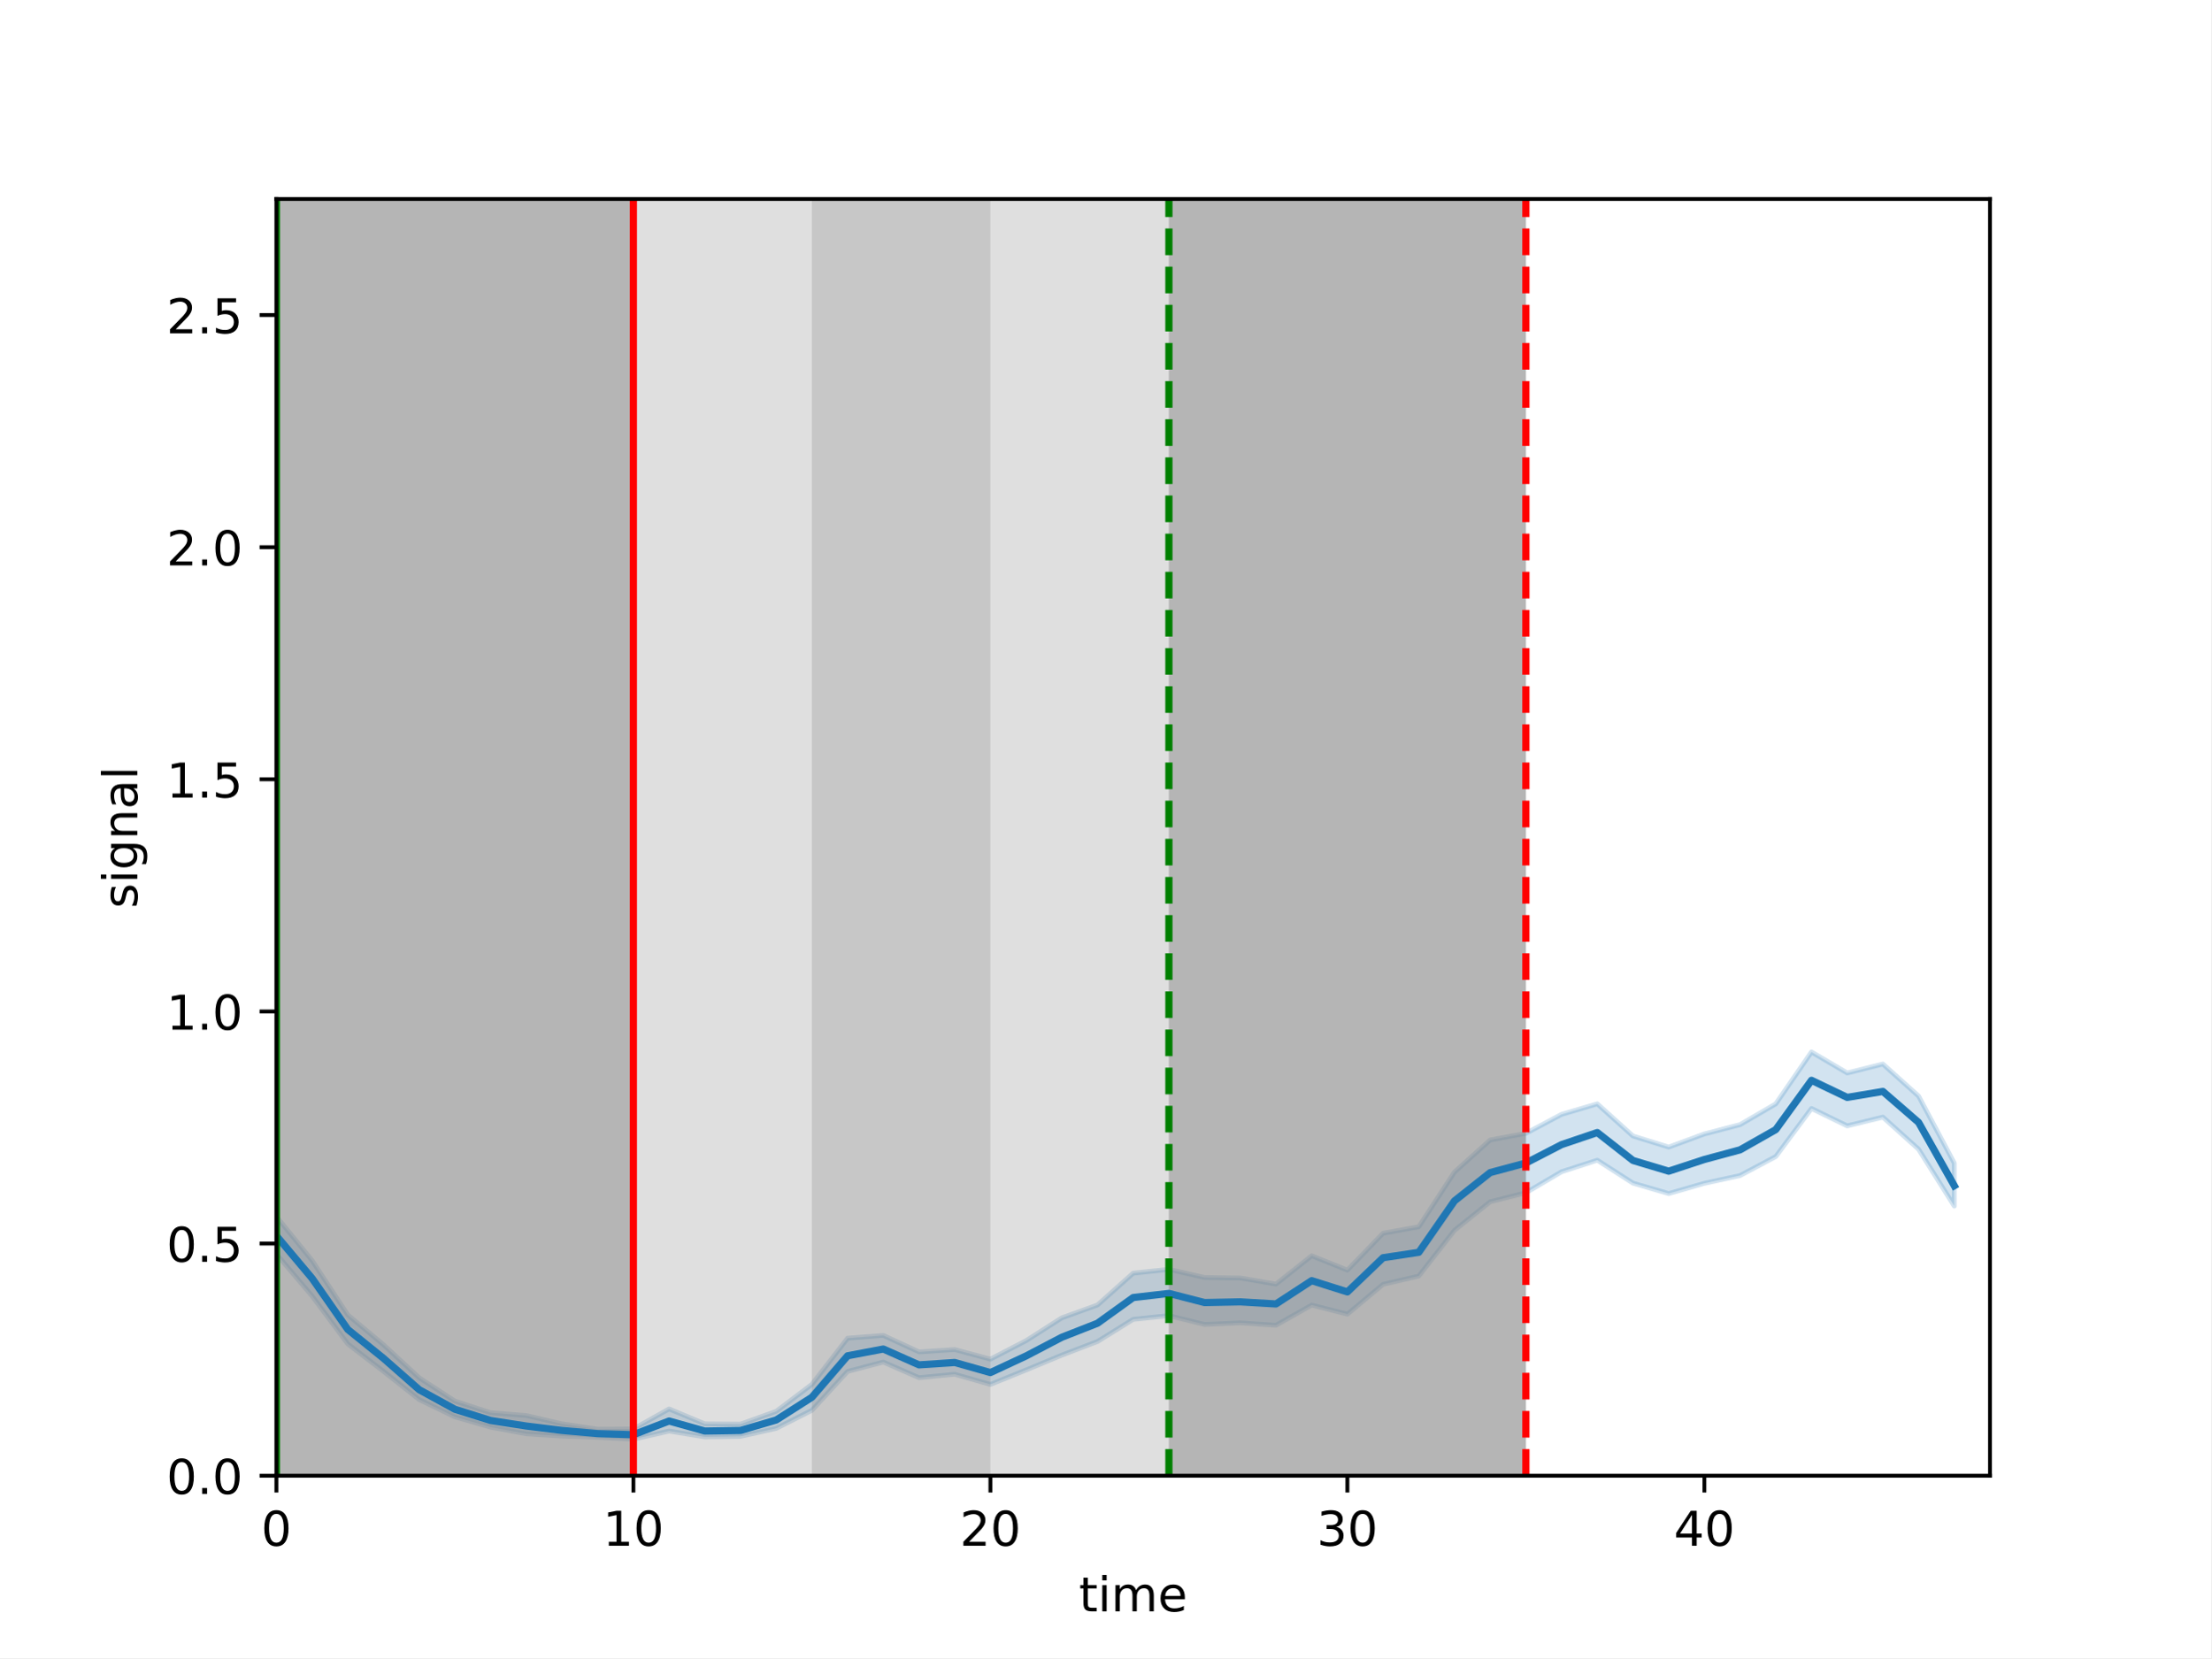
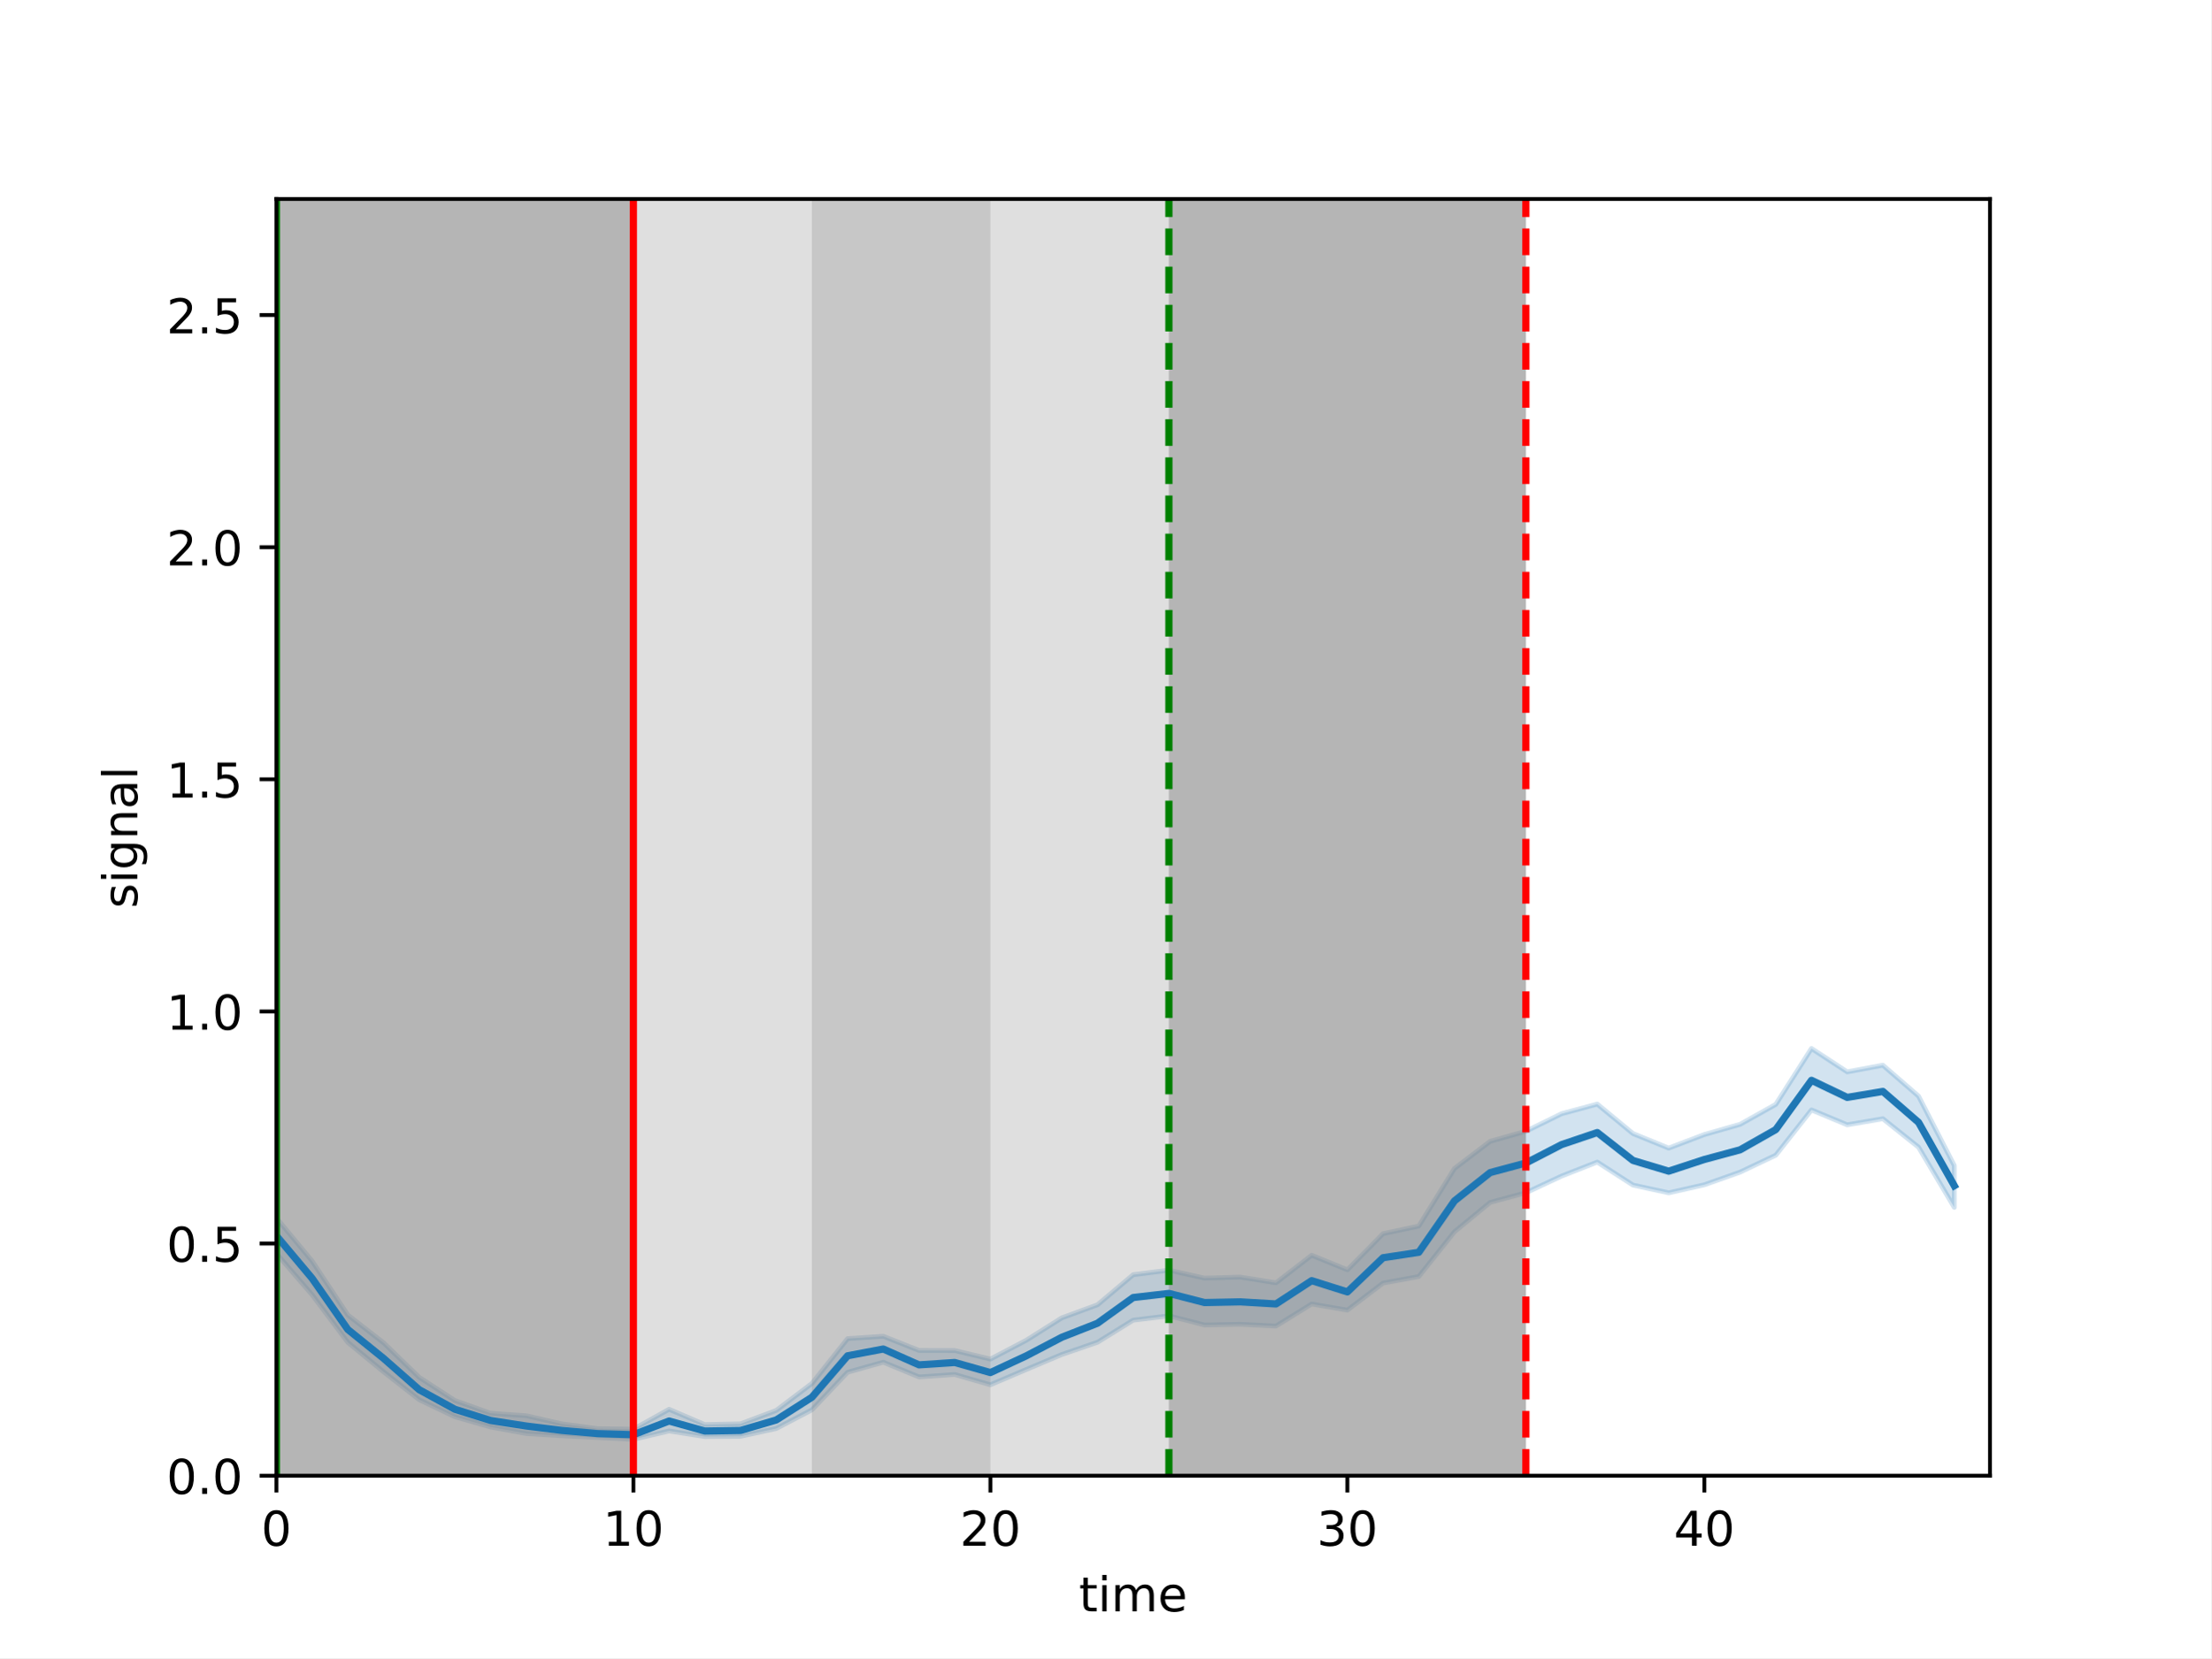
<svg xmlns="http://www.w3.org/2000/svg" xmlns:xlink="http://www.w3.org/1999/xlink" width="460.8pt" height="345.6pt" viewBox="0 0 460.8 345.6" version="1.1">
  <defs>
    <style type="text/css">*{stroke-linejoin: round; stroke-linecap: butt}</style>
  </defs>
  <g id="figure_1">
    <g id="patch_1">
      <path d="M 0 345.6  L 460.8 345.6  L 460.8 0  L 0 0  z " style="fill: #ffffff" />
    </g>
    <g id="axes_1">
      <g id="patch_2">
        <path d="M 57.6 307.584  L 414.72 307.584  L 414.72 41.472  L 57.6 41.472  z " style="fill: #ffffff" />
      </g>
      <g id="PolyCollection_1">
        <defs>
-           <path id="m763803fae3" d="M 57.6 -92.029  L 57.6 -84.222  L 65.04 -75.455  L 72.48 -65.475  L 79.92 -59.76  L 87.36 -53.875  L 94.8 -50.275  L 102.24 -48.127  L 109.68 -46.748  L 117.12 -46.258  L 124.56 -45.996  L 132 -45.609  L 139.44 -47.321  L 146.88 -46.098  L 154.32 -46.211  L 161.76 -47.876  L 169.2 -51.64  L 176.64 -59.743  L 184.08 -61.697  L 191.52 -58.44  L 198.96 -59.158  L 206.4 -57.032  L 213.84 -60.047  L 221.28 -63.141  L 228.72 -65.98  L 236.16 -70.603  L 243.6 -71.376  L 251.04 -69.535  L 258.48 -69.866  L 265.92 -69.37  L 273.36 -73.577  L 280.8 -71.686  L 288.24 -77.901  L 295.68 -79.626  L 303.12 -89.159  L 310.56 -95.111  L 318 -96.985  L 325.44 -101.369  L 332.88 -103.773  L 340.32 -98.992  L 347.76 -96.818  L 355.2 -98.959  L 362.64 -100.576  L 370.08 -104.533  L 377.52 -114.549  L 384.96 -110.929  L 392.4 -112.751  L 399.84 -106.058  L 407.28 -94.214  L 407.28 -103.172  L 407.28 -103.172  L 399.84 -117.144  L 392.4 -123.82  L 384.96 -121.96  L 377.52 -126.33  L 370.08 -115.521  L 362.64 -111.189  L 355.2 -109.25  L 347.76 -106.508  L 340.32 -108.814  L 332.88 -115.523  L 325.44 -113.331  L 318 -109.369  L 310.56 -107.992  L 303.12 -101.305  L 295.68 -89.894  L 288.24 -88.558  L 280.8 -80.859  L 273.36 -83.855  L 265.92 -77.952  L 258.48 -79.228  L 251.04 -79.332  L 243.6 -81.021  L 236.16 -80.229  L 228.72 -73.596  L 221.28 -70.909  L 213.84 -66.161  L 206.4 -62.305  L 198.96 -64.309  L 191.52 -63.819  L 184.08 -67.255  L 176.64 -66.68  L 169.2 -57.053  L 161.76 -51.432  L 154.32 -48.764  L 146.88 -48.822  L 139.44 -51.93  L 132 -47.765  L 124.56 -47.71  L 117.12 -48.825  L 109.68 -50.552  L 102.24 -51.142  L 94.8 -53.57  L 87.36 -58.419  L 79.92 -65.312  L 72.48 -71.53  L 65.04 -82.867  L 57.6 -92.029  z " style="stroke: #1f77b4; stroke-opacity: 0.2" />
+           <path id="m597348d243" d="M 57.6 -91.744  L 57.6 -84.331  L 65.04 -75.712  L 72.48 -65.802  L 79.92 -59.678  L 87.36 -53.844  L 94.8 -50.299  L 102.24 -48.158  L 109.68 -46.802  L 117.12 -46.326  L 124.56 -45.953  L 132 -45.582  L 139.44 -47.342  L 146.88 -46.166  L 154.32 -46.218  L 161.76 -47.843  L 169.2 -51.737  L 176.64 -59.574  L 184.08 -61.667  L 191.52 -58.592  L 198.96 -59.108  L 206.4 -56.959  L 213.84 -60.131  L 221.28 -63.269  L 228.72 -65.824  L 236.16 -70.429  L 243.6 -71.339  L 251.04 -69.422  L 258.48 -69.572  L 265.92 -69.203  L 273.36 -73.799  L 280.8 -72.522  L 288.24 -78.163  L 295.68 -79.526  L 303.12 -88.854  L 310.56 -94.977  L 318 -96.987  L 325.44 -100.464  L 332.88 -103.38  L 340.32 -98.584  L 347.76 -96.971  L 355.2 -98.65  L 362.64 -101.283  L 370.08 -104.816  L 377.52 -114.248  L 384.96 -111.148  L 392.4 -112.418  L 399.84 -106.475  L 407.28 -93.939  L 407.28 -102.667  L 407.28 -102.667  L 399.84 -117.124  L 392.4 -123.574  L 384.96 -122.192  L 377.52 -127.056  L 370.08 -115.409  L 362.64 -111.247  L 355.2 -109.124  L 347.76 -106.294  L 340.32 -109.327  L 332.88 -115.469  L 325.44 -113.463  L 318 -109.802  L 310.56 -107.71  L 303.12 -102.052  L 295.68 -90.043  L 288.24 -88.465  L 280.8 -80.923  L 273.36 -83.962  L 265.92 -78.215  L 258.48 -79.414  L 251.04 -79.197  L 243.6 -80.847  L 236.16 -79.906  L 228.72 -73.637  L 221.28 -70.905  L 213.84 -66.219  L 206.4 -62.318  L 198.96 -64.105  L 191.52 -64.121  L 184.08 -67.078  L 176.64 -66.592  L 169.2 -57.242  L 161.76 -51.617  L 154.32 -48.825  L 146.88 -48.664  L 139.44 -51.855  L 132 -47.719  L 124.56 -47.82  L 117.12 -48.811  L 109.68 -50.511  L 102.24 -51.031  L 94.8 -53.686  L 87.36 -58.523  L 79.92 -65.733  L 72.48 -71.517  L 65.04 -82.763  L 57.6 -91.744  z " style="stroke: #1f77b4; stroke-opacity: 0.2" />
        </defs>
-         <g clip-path="url(#p13d990baba)">
-           <use xlink:href="#m763803fae3" x="0" y="345.6" style="fill: #1f77b4; fill-opacity: 0.2; stroke: #1f77b4; stroke-opacity: 0.2" />
+         <g clip-path="url(#p97d1f39559)">
+           <use xlink:href="#m597348d243" x="0" y="345.6" style="fill: #1f77b4; fill-opacity: 0.2; stroke: #1f77b4; stroke-opacity: 0.2" />
        </g>
      </g>
      <g id="PolyCollection_2">
-         <path d="M 132 307.584  L 57.6 307.584  L 57.6 41.472  L 132 41.472  L 132 41.472  L 132 307.584  z " clip-path="url(#p13d990baba)" style="fill: #808080; fill-opacity: 0.25" />
+         <path d="M 132 307.584  L 57.6 307.584  L 57.6 41.472  L 132 41.472  L 132 41.472  L 132 307.584  z " clip-path="url(#p97d1f39559)" style="fill: #808080; fill-opacity: 0.25" />
      </g>
      <g id="PolyCollection_3">
-         <path d="M 206.4 307.584  L 57.6 307.584  L 57.6 41.472  L 206.4 41.472  L 206.4 41.472  L 206.4 307.584  z " clip-path="url(#p13d990baba)" style="fill: #808080; fill-opacity: 0.25" />
+         <path d="M 206.4 307.584  L 57.6 307.584  L 57.6 41.472  L 206.4 41.472  L 206.4 41.472  L 206.4 307.584  z " clip-path="url(#p97d1f39559)" style="fill: #808080; fill-opacity: 0.25" />
      </g>
      <g id="PolyCollection_4">
-         <path d="M 318 307.584  L 243.6 307.584  L 243.6 41.472  L 318 41.472  L 318 41.472  L 318 307.584  z " clip-path="url(#p13d990baba)" style="fill: #808080; fill-opacity: 0.25" />
+         <path d="M 318 307.584  L 243.6 307.584  L 243.6 41.472  L 318 41.472  L 318 41.472  L 318 307.584  z " clip-path="url(#p97d1f39559)" style="fill: #808080; fill-opacity: 0.25" />
      </g>
      <g id="PolyCollection_5">
-         <path d="M 318 307.584  L 243.6 307.584  L 243.6 41.472  L 318 41.472  L 318 41.472  L 318 307.584  z " clip-path="url(#p13d990baba)" style="fill: #808080; fill-opacity: 0.25" />
+         <path d="M 318 307.584  L 243.6 307.584  L 243.6 41.472  L 318 41.472  L 318 41.472  L 318 307.584  z " clip-path="url(#p97d1f39559)" style="fill: #808080; fill-opacity: 0.25" />
      </g>
      <g id="PolyCollection_6">
-         <path d="M 318 307.584  L 169.2 307.584  L 169.2 41.472  L 318 41.472  L 318 41.472  L 318 307.584  z " clip-path="url(#p13d990baba)" style="fill: #808080; fill-opacity: 0.25" />
+         <path d="M 318 307.584  L 169.2 307.584  L 169.2 41.472  L 318 41.472  L 318 41.472  L 318 307.584  z " clip-path="url(#p97d1f39559)" style="fill: #808080; fill-opacity: 0.25" />
      </g>
      <g id="PolyCollection_7">
-         <path d="M 132 307.584  L 57.6 307.584  L 57.6 41.472  L 132 41.472  L 132 41.472  L 132 307.584  z " clip-path="url(#p13d990baba)" style="fill: #808080; fill-opacity: 0.25" />
+         <path d="M 132 307.584  L 57.6 307.584  L 57.6 41.472  L 132 41.472  L 132 41.472  L 132 307.584  z " clip-path="url(#p97d1f39559)" style="fill: #808080; fill-opacity: 0.25" />
      </g>
      <g id="matplotlib.axis_1">
        <g id="xtick_1">
          <g id="line2d_1">
            <defs>
-               <path id="m2a78f592a4" d="M 0 0  L 0 3.5  " style="stroke: #000000; stroke-width: 0.8" />
-             </defs>
-             <g>
-               <use xlink:href="#m2a78f592a4" x="57.6" y="307.584" style="stroke: #000000; stroke-width: 0.8" />
+               <path id="md7d18e80d4" d="M 0 0  L 0 3.5  " style="stroke: #000000; stroke-width: 0.8" />
+             </defs>
+             <g>
+               <use xlink:href="#md7d18e80d4" x="57.6" y="307.584" style="stroke: #000000; stroke-width: 0.8" />
            </g>
          </g>
          <g id="text_1">
            <g transform="translate(54.41875 322.1824) scale(0.1 -0.1)">
              <defs>
                <path id="DejaVuSans-30" d="M 2034 4250  Q 1547 4250 1301 3770  Q 1056 3291 1056 2328  Q 1056 1369 1301 889  Q 1547 409 2034 409  Q 2525 409 2770 889  Q 3016 1369 3016 2328  Q 3016 3291 2770 3770  Q 2525 4250 2034 4250  z M 2034 4750  Q 2819 4750 3233 4129  Q 3647 3509 3647 2328  Q 3647 1150 3233 529  Q 2819 -91 2034 -91  Q 1250 -91 836 529  Q 422 1150 422 2328  Q 422 3509 836 4129  Q 1250 4750 2034 4750  z " transform="scale(0.015625)" />
              </defs>
              <use xlink:href="#DejaVuSans-30" />
            </g>
          </g>
        </g>
        <g id="xtick_2">
          <g id="line2d_2">
            <g>
-               <use xlink:href="#m2a78f592a4" x="132" y="307.584" style="stroke: #000000; stroke-width: 0.8" />
+               <use xlink:href="#md7d18e80d4" x="132" y="307.584" style="stroke: #000000; stroke-width: 0.8" />
            </g>
          </g>
          <g id="text_2">
            <g transform="translate(125.6375 322.1824) scale(0.1 -0.1)">
              <defs>
                <path id="DejaVuSans-31" d="M 794 531  L 1825 531  L 1825 4091  L 703 3866  L 703 4441  L 1819 4666  L 2450 4666  L 2450 531  L 3481 531  L 3481 0  L 794 0  L 794 531  z " transform="scale(0.015625)" />
              </defs>
              <use xlink:href="#DejaVuSans-31" />
              <use xlink:href="#DejaVuSans-30" x="63.623" />
            </g>
          </g>
        </g>
        <g id="xtick_3">
          <g id="line2d_3">
            <g>
-               <use xlink:href="#m2a78f592a4" x="206.4" y="307.584" style="stroke: #000000; stroke-width: 0.8" />
+               <use xlink:href="#md7d18e80d4" x="206.4" y="307.584" style="stroke: #000000; stroke-width: 0.8" />
            </g>
          </g>
          <g id="text_3">
            <g transform="translate(200.0375 322.1824) scale(0.1 -0.1)">
              <defs>
                <path id="DejaVuSans-32" d="M 1228 531  L 3431 531  L 3431 0  L 469 0  L 469 531  Q 828 903 1448 1529  Q 2069 2156 2228 2338  Q 2531 2678 2651 2914  Q 2772 3150 2772 3378  Q 2772 3750 2511 3984  Q 2250 4219 1831 4219  Q 1534 4219 1204 4116  Q 875 4013 500 3803  L 500 4441  Q 881 4594 1212 4672  Q 1544 4750 1819 4750  Q 2544 4750 2975 4387  Q 3406 4025 3406 3419  Q 3406 3131 3298 2873  Q 3191 2616 2906 2266  Q 2828 2175 2409 1742  Q 1991 1309 1228 531  z " transform="scale(0.015625)" />
              </defs>
              <use xlink:href="#DejaVuSans-32" />
              <use xlink:href="#DejaVuSans-30" x="63.623" />
            </g>
          </g>
        </g>
        <g id="xtick_4">
          <g id="line2d_4">
            <g>
-               <use xlink:href="#m2a78f592a4" x="280.8" y="307.584" style="stroke: #000000; stroke-width: 0.8" />
+               <use xlink:href="#md7d18e80d4" x="280.8" y="307.584" style="stroke: #000000; stroke-width: 0.8" />
            </g>
          </g>
          <g id="text_4">
            <g transform="translate(274.4375 322.1824) scale(0.1 -0.1)">
              <defs>
                <path id="DejaVuSans-33" d="M 2597 2516  Q 3050 2419 3304 2112  Q 3559 1806 3559 1356  Q 3559 666 3084 287  Q 2609 -91 1734 -91  Q 1441 -91 1130 -33  Q 819 25 488 141  L 488 750  Q 750 597 1062 519  Q 1375 441 1716 441  Q 2309 441 2620 675  Q 2931 909 2931 1356  Q 2931 1769 2642 2001  Q 2353 2234 1838 2234  L 1294 2234  L 1294 2753  L 1863 2753  Q 2328 2753 2575 2939  Q 2822 3125 2822 3475  Q 2822 3834 2567 4026  Q 2313 4219 1838 4219  Q 1578 4219 1281 4162  Q 984 4106 628 3988  L 628 4550  Q 988 4650 1302 4700  Q 1616 4750 1894 4750  Q 2613 4750 3031 4423  Q 3450 4097 3450 3541  Q 3450 3153 3228 2886  Q 3006 2619 2597 2516  z " transform="scale(0.015625)" />
              </defs>
              <use xlink:href="#DejaVuSans-33" />
              <use xlink:href="#DejaVuSans-30" x="63.623" />
            </g>
          </g>
        </g>
        <g id="xtick_5">
          <g id="line2d_5">
            <g>
-               <use xlink:href="#m2a78f592a4" x="355.2" y="307.584" style="stroke: #000000; stroke-width: 0.8" />
+               <use xlink:href="#md7d18e80d4" x="355.2" y="307.584" style="stroke: #000000; stroke-width: 0.8" />
            </g>
          </g>
          <g id="text_5">
            <g transform="translate(348.8375 322.1824) scale(0.1 -0.1)">
              <defs>
                <path id="DejaVuSans-34" d="M 2419 4116  L 825 1625  L 2419 1625  L 2419 4116  z M 2253 4666  L 3047 4666  L 3047 1625  L 3713 1625  L 3713 1100  L 3047 1100  L 3047 0  L 2419 0  L 2419 1100  L 313 1100  L 313 1709  L 2253 4666  z " transform="scale(0.015625)" />
              </defs>
              <use xlink:href="#DejaVuSans-34" />
              <use xlink:href="#DejaVuSans-30" x="63.623" />
            </g>
          </g>
        </g>
        <g id="text_6">
          <g transform="translate(224.8639 335.8606) scale(0.1 -0.1)">
            <defs>
              <path id="DejaVuSans-74" d="M 1172 4494  L 1172 3500  L 2356 3500  L 2356 3053  L 1172 3053  L 1172 1153  Q 1172 725 1289 603  Q 1406 481 1766 481  L 2356 481  L 2356 0  L 1766 0  Q 1100 0 847 248  Q 594 497 594 1153  L 594 3053  L 172 3053  L 172 3500  L 594 3500  L 594 4494  L 1172 4494  z " transform="scale(0.015625)" />
              <path id="DejaVuSans-69" d="M 603 3500  L 1178 3500  L 1178 0  L 603 0  L 603 3500  z M 603 4863  L 1178 4863  L 1178 4134  L 603 4134  L 603 4863  z " transform="scale(0.015625)" />
              <path id="DejaVuSans-6d" d="M 3328 2828  Q 3544 3216 3844 3400  Q 4144 3584 4550 3584  Q 5097 3584 5394 3201  Q 5691 2819 5691 2113  L 5691 0  L 5113 0  L 5113 2094  Q 5113 2597 4934 2840  Q 4756 3084 4391 3084  Q 3944 3084 3684 2787  Q 3425 2491 3425 1978  L 3425 0  L 2847 0  L 2847 2094  Q 2847 2600 2669 2842  Q 2491 3084 2119 3084  Q 1678 3084 1418 2786  Q 1159 2488 1159 1978  L 1159 0  L 581 0  L 581 3500  L 1159 3500  L 1159 2956  Q 1356 3278 1631 3431  Q 1906 3584 2284 3584  Q 2666 3584 2933 3390  Q 3200 3197 3328 2828  z " transform="scale(0.015625)" />
              <path id="DejaVuSans-65" d="M 3597 1894  L 3597 1613  L 953 1613  Q 991 1019 1311 708  Q 1631 397 2203 397  Q 2534 397 2845 478  Q 3156 559 3463 722  L 3463 178  Q 3153 47 2828 -22  Q 2503 -91 2169 -91  Q 1331 -91 842 396  Q 353 884 353 1716  Q 353 2575 817 3079  Q 1281 3584 2069 3584  Q 2775 3584 3186 3129  Q 3597 2675 3597 1894  z M 3022 2063  Q 3016 2534 2758 2815  Q 2500 3097 2075 3097  Q 1594 3097 1305 2825  Q 1016 2553 972 2059  L 3022 2063  z " transform="scale(0.015625)" />
            </defs>
            <use xlink:href="#DejaVuSans-74" />
            <use xlink:href="#DejaVuSans-69" x="39.209" />
            <use xlink:href="#DejaVuSans-6d" x="66.992" />
            <use xlink:href="#DejaVuSans-65" x="164.404" />
          </g>
        </g>
      </g>
      <g id="matplotlib.axis_2">
        <g id="ytick_1">
          <g id="line2d_6">
            <defs>
-               <path id="m13bbf001a3" d="M 0 0  L -3.5 0  " style="stroke: #000000; stroke-width: 0.8" />
-             </defs>
-             <g>
-               <use xlink:href="#m13bbf001a3" x="57.6" y="307.584" style="stroke: #000000; stroke-width: 0.8" />
+               <path id="mdc1ed8308e" d="M 0 0  L -3.5 0  " style="stroke: #000000; stroke-width: 0.8" />
+             </defs>
+             <g>
+               <use xlink:href="#mdc1ed8308e" x="57.6" y="307.584" style="stroke: #000000; stroke-width: 0.8" />
            </g>
          </g>
          <g id="text_7">
            <g transform="translate(34.69687 311.3832) scale(0.1 -0.1)">
              <defs>
                <path id="DejaVuSans-2e" d="M 684 794  L 1344 794  L 1344 0  L 684 0  L 684 794  z " transform="scale(0.015625)" />
              </defs>
              <use xlink:href="#DejaVuSans-30" />
              <use xlink:href="#DejaVuSans-2e" x="63.623" />
              <use xlink:href="#DejaVuSans-30" x="95.41" />
            </g>
          </g>
        </g>
        <g id="ytick_2">
          <g id="line2d_7">
            <g>
-               <use xlink:href="#m13bbf001a3" x="57.6" y="259.2" style="stroke: #000000; stroke-width: 0.8" />
+               <use xlink:href="#mdc1ed8308e" x="57.6" y="259.2" style="stroke: #000000; stroke-width: 0.8" />
            </g>
          </g>
          <g id="text_8">
            <g transform="translate(34.69687 262.9992) scale(0.1 -0.1)">
              <defs>
                <path id="DejaVuSans-35" d="M 691 4666  L 3169 4666  L 3169 4134  L 1269 4134  L 1269 2991  Q 1406 3038 1543 3061  Q 1681 3084 1819 3084  Q 2600 3084 3056 2656  Q 3513 2228 3513 1497  Q 3513 744 3044 326  Q 2575 -91 1722 -91  Q 1428 -91 1123 -41  Q 819 9 494 109  L 494 744  Q 775 591 1075 516  Q 1375 441 1709 441  Q 2250 441 2565 725  Q 2881 1009 2881 1497  Q 2881 1984 2565 2268  Q 2250 2553 1709 2553  Q 1456 2553 1204 2497  Q 953 2441 691 2322  L 691 4666  z " transform="scale(0.015625)" />
              </defs>
              <use xlink:href="#DejaVuSans-30" />
              <use xlink:href="#DejaVuSans-2e" x="63.623" />
              <use xlink:href="#DejaVuSans-35" x="95.41" />
            </g>
          </g>
        </g>
        <g id="ytick_3">
          <g id="line2d_8">
            <g>
-               <use xlink:href="#m13bbf001a3" x="57.6" y="210.816" style="stroke: #000000; stroke-width: 0.8" />
+               <use xlink:href="#mdc1ed8308e" x="57.6" y="210.816" style="stroke: #000000; stroke-width: 0.8" />
            </g>
          </g>
          <g id="text_9">
            <g transform="translate(34.69687 214.6152) scale(0.1 -0.1)">
              <use xlink:href="#DejaVuSans-31" />
              <use xlink:href="#DejaVuSans-2e" x="63.623" />
              <use xlink:href="#DejaVuSans-30" x="95.41" />
            </g>
          </g>
        </g>
        <g id="ytick_4">
          <g id="line2d_9">
            <g>
-               <use xlink:href="#m13bbf001a3" x="57.6" y="162.432" style="stroke: #000000; stroke-width: 0.8" />
+               <use xlink:href="#mdc1ed8308e" x="57.6" y="162.432" style="stroke: #000000; stroke-width: 0.8" />
            </g>
          </g>
          <g id="text_10">
            <g transform="translate(34.69687 166.2312) scale(0.1 -0.1)">
              <use xlink:href="#DejaVuSans-31" />
              <use xlink:href="#DejaVuSans-2e" x="63.623" />
              <use xlink:href="#DejaVuSans-35" x="95.41" />
            </g>
          </g>
        </g>
        <g id="ytick_5">
          <g id="line2d_10">
            <g>
-               <use xlink:href="#m13bbf001a3" x="57.6" y="114.048" style="stroke: #000000; stroke-width: 0.8" />
+               <use xlink:href="#mdc1ed8308e" x="57.6" y="114.048" style="stroke: #000000; stroke-width: 0.8" />
            </g>
          </g>
          <g id="text_11">
            <g transform="translate(34.69687 117.8472) scale(0.1 -0.1)">
              <use xlink:href="#DejaVuSans-32" />
              <use xlink:href="#DejaVuSans-2e" x="63.623" />
              <use xlink:href="#DejaVuSans-30" x="95.41" />
            </g>
          </g>
        </g>
        <g id="ytick_6">
          <g id="line2d_11">
            <g>
-               <use xlink:href="#m13bbf001a3" x="57.6" y="65.664" style="stroke: #000000; stroke-width: 0.8" />
+               <use xlink:href="#mdc1ed8308e" x="57.6" y="65.664" style="stroke: #000000; stroke-width: 0.8" />
            </g>
          </g>
          <g id="text_12">
            <g transform="translate(34.69687 69.46322) scale(0.1 -0.1)">
              <use xlink:href="#DejaVuSans-32" />
              <use xlink:href="#DejaVuSans-2e" x="63.623" />
              <use xlink:href="#DejaVuSans-35" x="95.41" />
            </g>
          </g>
        </g>
        <g id="text_13">
          <g transform="translate(28.61719 189.3178) rotate(-90) scale(0.1 -0.1)">
            <defs>
              <path id="DejaVuSans-73" d="M 2834 3397  L 2834 2853  Q 2591 2978 2328 3040  Q 2066 3103 1784 3103  Q 1356 3103 1142 2972  Q 928 2841 928 2578  Q 928 2378 1081 2264  Q 1234 2150 1697 2047  L 1894 2003  Q 2506 1872 2764 1633  Q 3022 1394 3022 966  Q 3022 478 2636 193  Q 2250 -91 1575 -91  Q 1294 -91 989 -36  Q 684 19 347 128  L 347 722  Q 666 556 975 473  Q 1284 391 1588 391  Q 1994 391 2212 530  Q 2431 669 2431 922  Q 2431 1156 2273 1281  Q 2116 1406 1581 1522  L 1381 1569  Q 847 1681 609 1914  Q 372 2147 372 2553  Q 372 3047 722 3315  Q 1072 3584 1716 3584  Q 2034 3584 2315 3537  Q 2597 3491 2834 3397  z " transform="scale(0.015625)" />
              <path id="DejaVuSans-67" d="M 2906 1791  Q 2906 2416 2648 2759  Q 2391 3103 1925 3103  Q 1463 3103 1205 2759  Q 947 2416 947 1791  Q 947 1169 1205 825  Q 1463 481 1925 481  Q 2391 481 2648 825  Q 2906 1169 2906 1791  z M 3481 434  Q 3481 -459 3084 -895  Q 2688 -1331 1869 -1331  Q 1566 -1331 1297 -1286  Q 1028 -1241 775 -1147  L 775 -588  Q 1028 -725 1275 -790  Q 1522 -856 1778 -856  Q 2344 -856 2625 -561  Q 2906 -266 2906 331  L 2906 616  Q 2728 306 2450 153  Q 2172 0 1784 0  Q 1141 0 747 490  Q 353 981 353 1791  Q 353 2603 747 3093  Q 1141 3584 1784 3584  Q 2172 3584 2450 3431  Q 2728 3278 2906 2969  L 2906 3500  L 3481 3500  L 3481 434  z " transform="scale(0.015625)" />
              <path id="DejaVuSans-6e" d="M 3513 2113  L 3513 0  L 2938 0  L 2938 2094  Q 2938 2591 2744 2837  Q 2550 3084 2163 3084  Q 1697 3084 1428 2787  Q 1159 2491 1159 1978  L 1159 0  L 581 0  L 581 3500  L 1159 3500  L 1159 2956  Q 1366 3272 1645 3428  Q 1925 3584 2291 3584  Q 2894 3584 3203 3211  Q 3513 2838 3513 2113  z " transform="scale(0.015625)" />
              <path id="DejaVuSans-61" d="M 2194 1759  Q 1497 1759 1228 1600  Q 959 1441 959 1056  Q 959 750 1161 570  Q 1363 391 1709 391  Q 2188 391 2477 730  Q 2766 1069 2766 1631  L 2766 1759  L 2194 1759  z M 3341 1997  L 3341 0  L 2766 0  L 2766 531  Q 2569 213 2275 61  Q 1981 -91 1556 -91  Q 1019 -91 701 211  Q 384 513 384 1019  Q 384 1609 779 1909  Q 1175 2209 1959 2209  L 2766 2209  L 2766 2266  Q 2766 2663 2505 2880  Q 2244 3097 1772 3097  Q 1472 3097 1187 3025  Q 903 2953 641 2809  L 641 3341  Q 956 3463 1253 3523  Q 1550 3584 1831 3584  Q 2591 3584 2966 3190  Q 3341 2797 3341 1997  z " transform="scale(0.015625)" />
              <path id="DejaVuSans-6c" d="M 603 4863  L 1178 4863  L 1178 0  L 603 0  L 603 4863  z " transform="scale(0.015625)" />
            </defs>
            <use xlink:href="#DejaVuSans-73" />
            <use xlink:href="#DejaVuSans-69" x="52.1" />
            <use xlink:href="#DejaVuSans-67" x="79.883" />
            <use xlink:href="#DejaVuSans-6e" x="143.359" />
            <use xlink:href="#DejaVuSans-61" x="206.738" />
            <use xlink:href="#DejaVuSans-6c" x="268.018" />
          </g>
        </g>
      </g>
      <g id="line2d_12">
-         <path d="M 57.6 257.587  L 65.04 266.447  L 72.48 277.105  L 79.92 283.12  L 87.36 289.658  L 94.8 293.744  L 102.24 296.078  L 109.68 297.233  L 117.12 298.153  L 124.56 298.819  L 132 299.042  L 139.44 296.184  L 146.88 298.275  L 154.32 298.158  L 161.76 295.978  L 169.2 291.235  L 176.64 282.59  L 184.08 281.18  L 191.52 284.484  L 198.96 283.986  L 206.4 286.091  L 213.84 282.626  L 221.28 278.731  L 228.72 275.81  L 236.16 270.451  L 243.6 269.586  L 251.04 271.497  L 258.48 271.347  L 265.92 271.789  L 273.36 266.932  L 280.8 269.28  L 288.24 262.149  L 295.68 261.024  L 303.12 250.304  L 310.56 244.404  L 318 242.413  L 325.44 238.573  L 332.88 236.057  L 340.32 241.879  L 347.76 244.111  L 355.2 241.67  L 362.64 239.663  L 370.08 235.446  L 377.52 225.174  L 384.96 228.733  L 392.4 227.489  L 399.84 233.945  L 407.28 247.137  " clip-path="url(#p13d990baba)" style="fill: none; stroke: #1f77b4; stroke-width: 1.5; stroke-linecap: square" />
+         <path d="M 57.6 257.587  L 65.04 266.447  L 72.48 277.105  L 79.92 283.12  L 87.36 289.658  L 94.8 293.744  L 102.24 296.078  L 109.68 297.233  L 117.12 298.153  L 124.56 298.819  L 132 299.042  L 139.44 296.184  L 146.88 298.275  L 154.32 298.158  L 161.76 295.978  L 169.2 291.235  L 176.64 282.59  L 184.08 281.18  L 191.52 284.484  L 198.96 283.986  L 206.4 286.091  L 213.84 282.626  L 221.28 278.731  L 228.72 275.81  L 236.16 270.451  L 243.6 269.586  L 251.04 271.497  L 258.48 271.347  L 265.92 271.789  L 273.36 266.932  L 280.8 269.28  L 288.24 262.149  L 295.68 261.024  L 303.12 250.304  L 310.56 244.404  L 318 242.413  L 325.44 238.573  L 332.88 236.057  L 340.32 241.879  L 347.76 244.111  L 355.2 241.67  L 362.64 239.663  L 370.08 235.446  L 377.52 225.174  L 384.96 228.733  L 392.4 227.489  L 399.84 233.945  L 407.28 247.137  " clip-path="url(#p97d1f39559)" style="fill: none; stroke: #1f77b4; stroke-width: 1.5; stroke-linecap: square" />
      </g>
      <g id="LineCollection_1">
-         <path d="M 57.6 307.584  L 57.6 41.472  " clip-path="url(#p13d990baba)" style="fill: none; stroke: #008000; stroke-width: 1.5" />
+         <path d="M 57.6 307.584  L 57.6 41.472  " clip-path="url(#p97d1f39559)" style="fill: none; stroke: #008000; stroke-width: 1.5" />
      </g>
      <g id="LineCollection_2">
-         <path d="M 243.6 307.584  L 243.6 41.472  " clip-path="url(#p13d990baba)" style="fill: none; stroke-dasharray: 5.55,2.4; stroke-dashoffset: 0; stroke: #008000; stroke-width: 1.5" />
+         <path d="M 243.6 307.584  L 243.6 41.472  " clip-path="url(#p97d1f39559)" style="fill: none; stroke-dasharray: 5.55,2.4; stroke-dashoffset: 0; stroke: #008000; stroke-width: 1.5" />
      </g>
      <g id="LineCollection_3">
-         <path d="M 132 307.584  L 132 41.472  " clip-path="url(#p13d990baba)" style="fill: none; stroke: #ff0000; stroke-width: 1.5" />
+         <path d="M 132 307.584  L 132 41.472  " clip-path="url(#p97d1f39559)" style="fill: none; stroke: #ff0000; stroke-width: 1.5" />
      </g>
      <g id="LineCollection_4">
-         <path d="M 318 307.584  L 318 41.472  " clip-path="url(#p13d990baba)" style="fill: none; stroke-dasharray: 5.55,2.4; stroke-dashoffset: 0; stroke: #ff0000; stroke-width: 1.5" />
+         <path d="M 318 307.584  L 318 41.472  " clip-path="url(#p97d1f39559)" style="fill: none; stroke-dasharray: 5.55,2.4; stroke-dashoffset: 0; stroke: #ff0000; stroke-width: 1.5" />
      </g>
      <g id="patch_3">
        <path d="M 57.6 307.584  L 57.6 41.472  " style="fill: none; stroke: #000000; stroke-width: 0.8; stroke-linejoin: miter; stroke-linecap: square" />
      </g>
      <g id="patch_4">
        <path d="M 414.72 307.584  L 414.72 41.472  " style="fill: none; stroke: #000000; stroke-width: 0.8; stroke-linejoin: miter; stroke-linecap: square" />
      </g>
      <g id="patch_5">
        <path d="M 57.6 307.584  L 414.72 307.584  " style="fill: none; stroke: #000000; stroke-width: 0.8; stroke-linejoin: miter; stroke-linecap: square" />
      </g>
      <g id="patch_6">
        <path d="M 57.6 41.472  L 414.72 41.472  " style="fill: none; stroke: #000000; stroke-width: 0.8; stroke-linejoin: miter; stroke-linecap: square" />
      </g>
    </g>
  </g>
  <defs>
-     <clipPath id="p13d990baba">
+     <clipPath id="p97d1f39559">
      <rect x="57.6" y="41.472" width="357.12" height="266.112" />
    </clipPath>
  </defs>
</svg>
